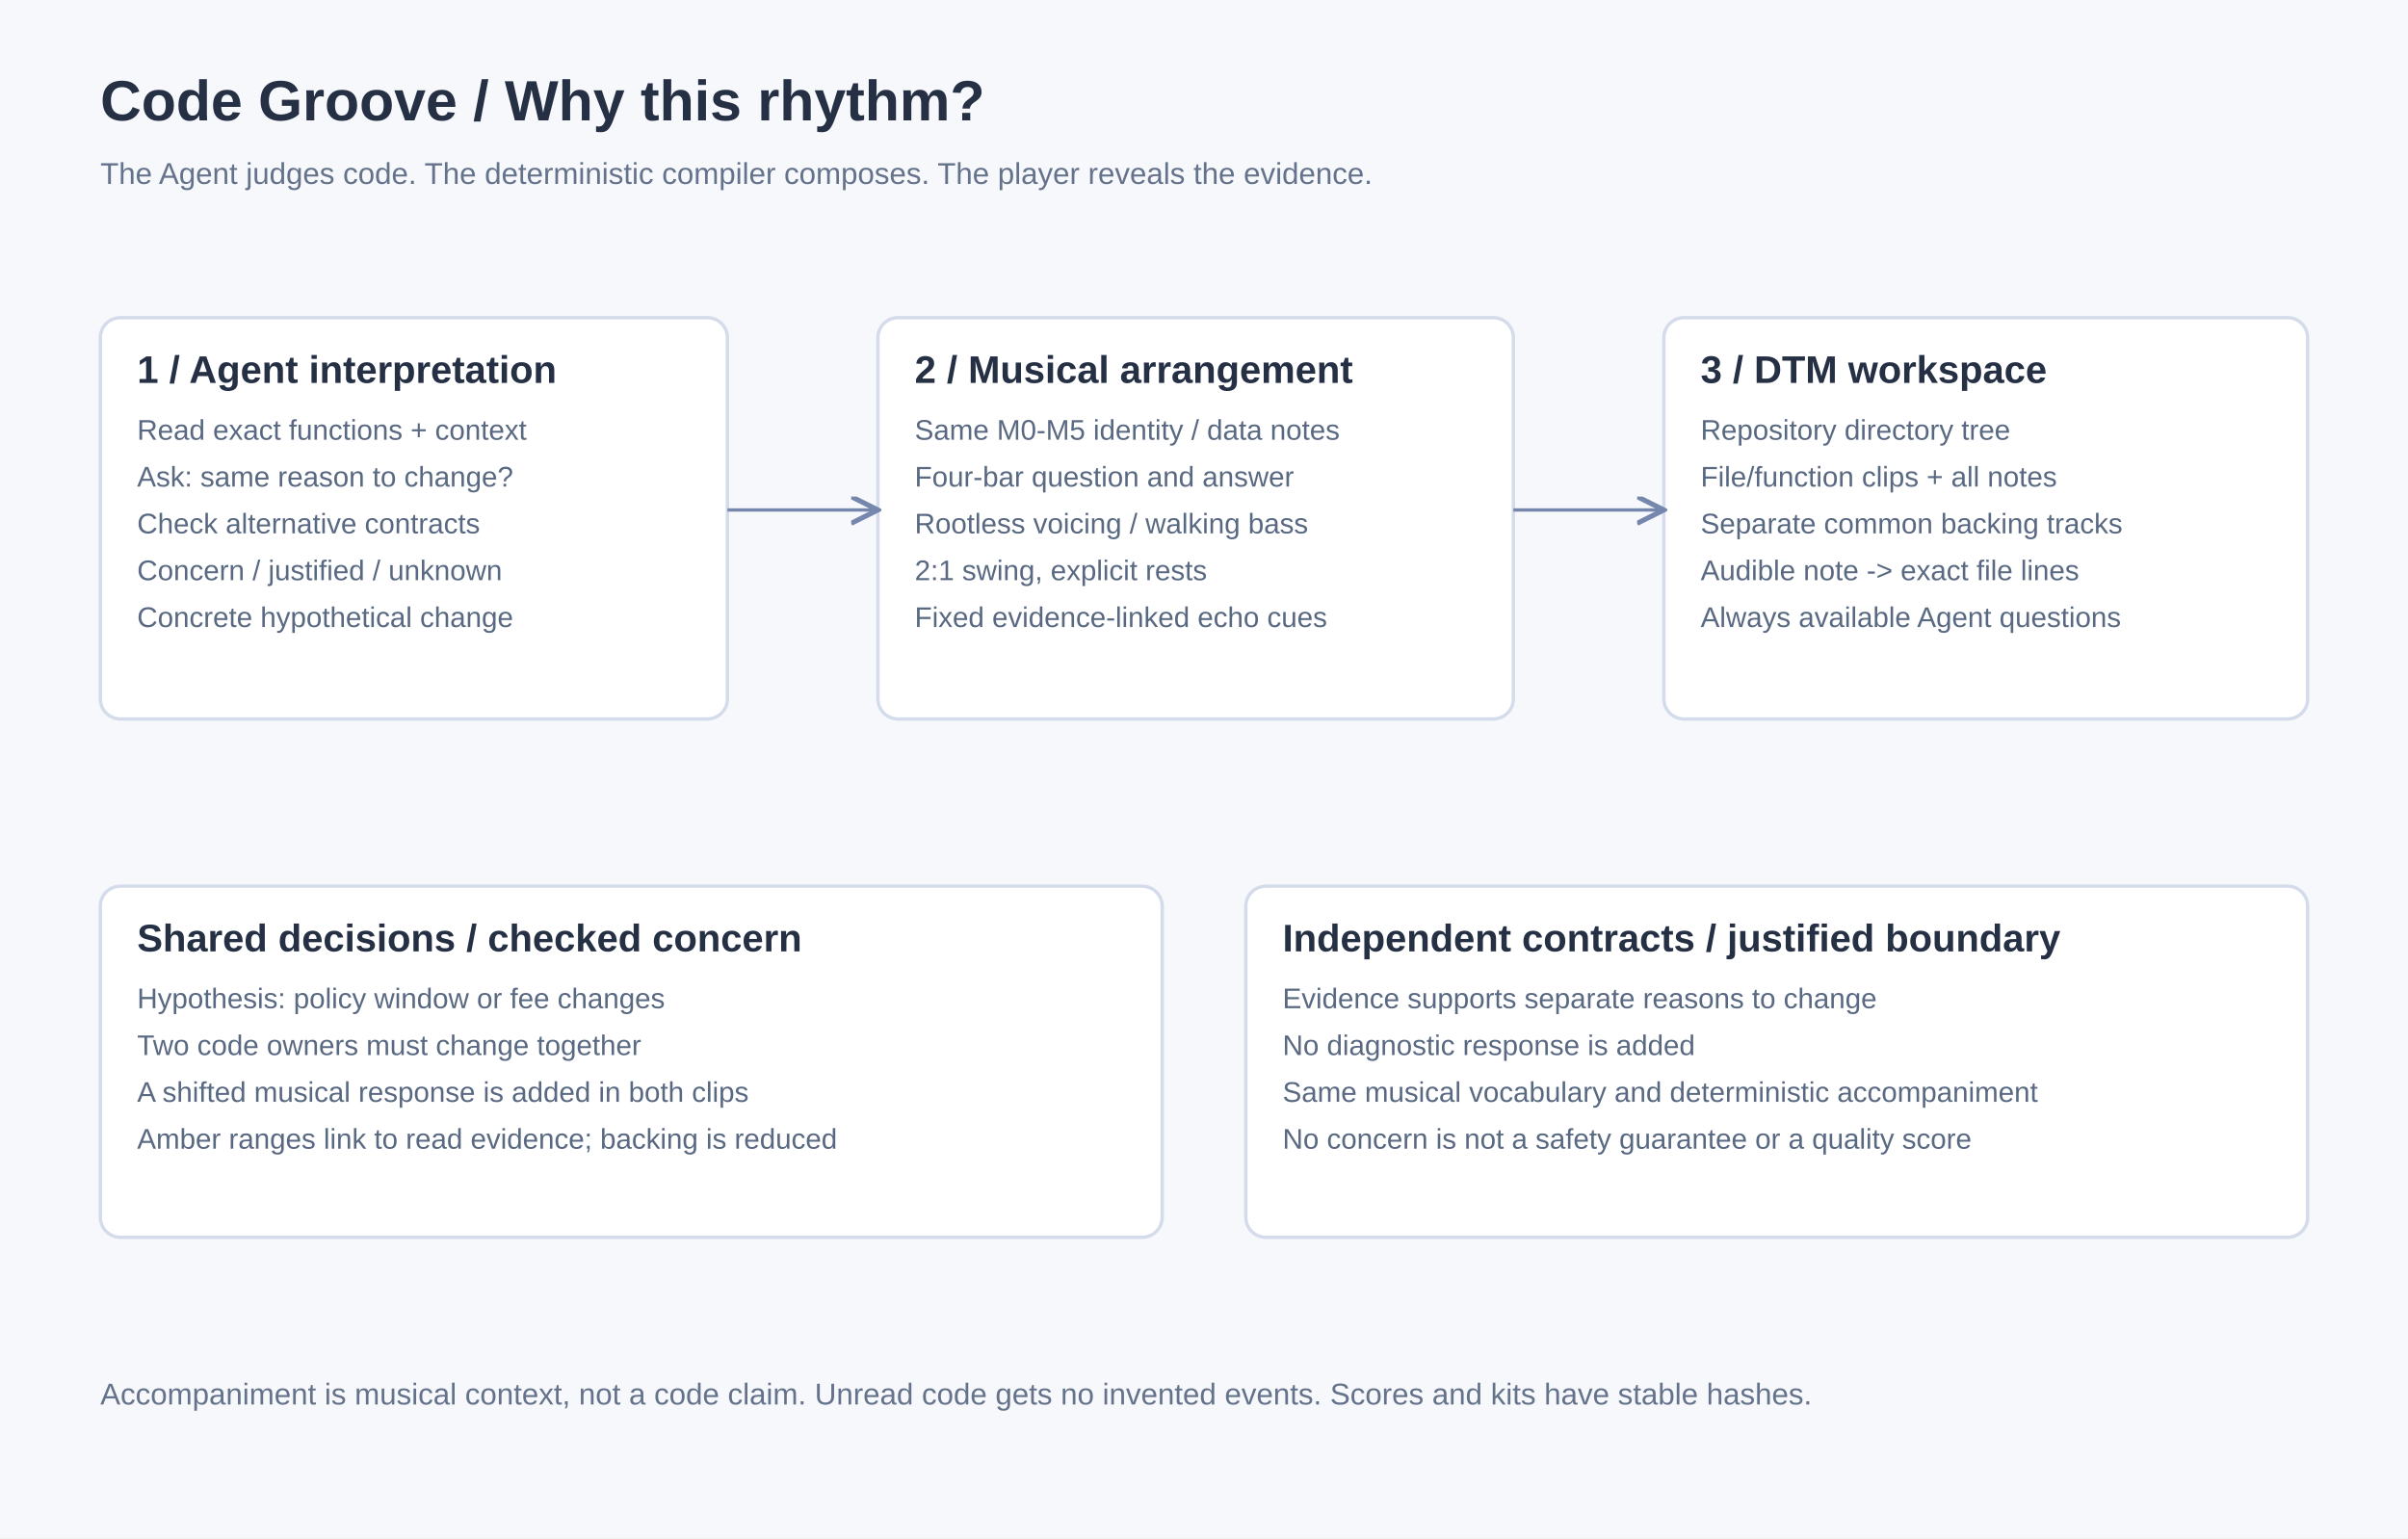
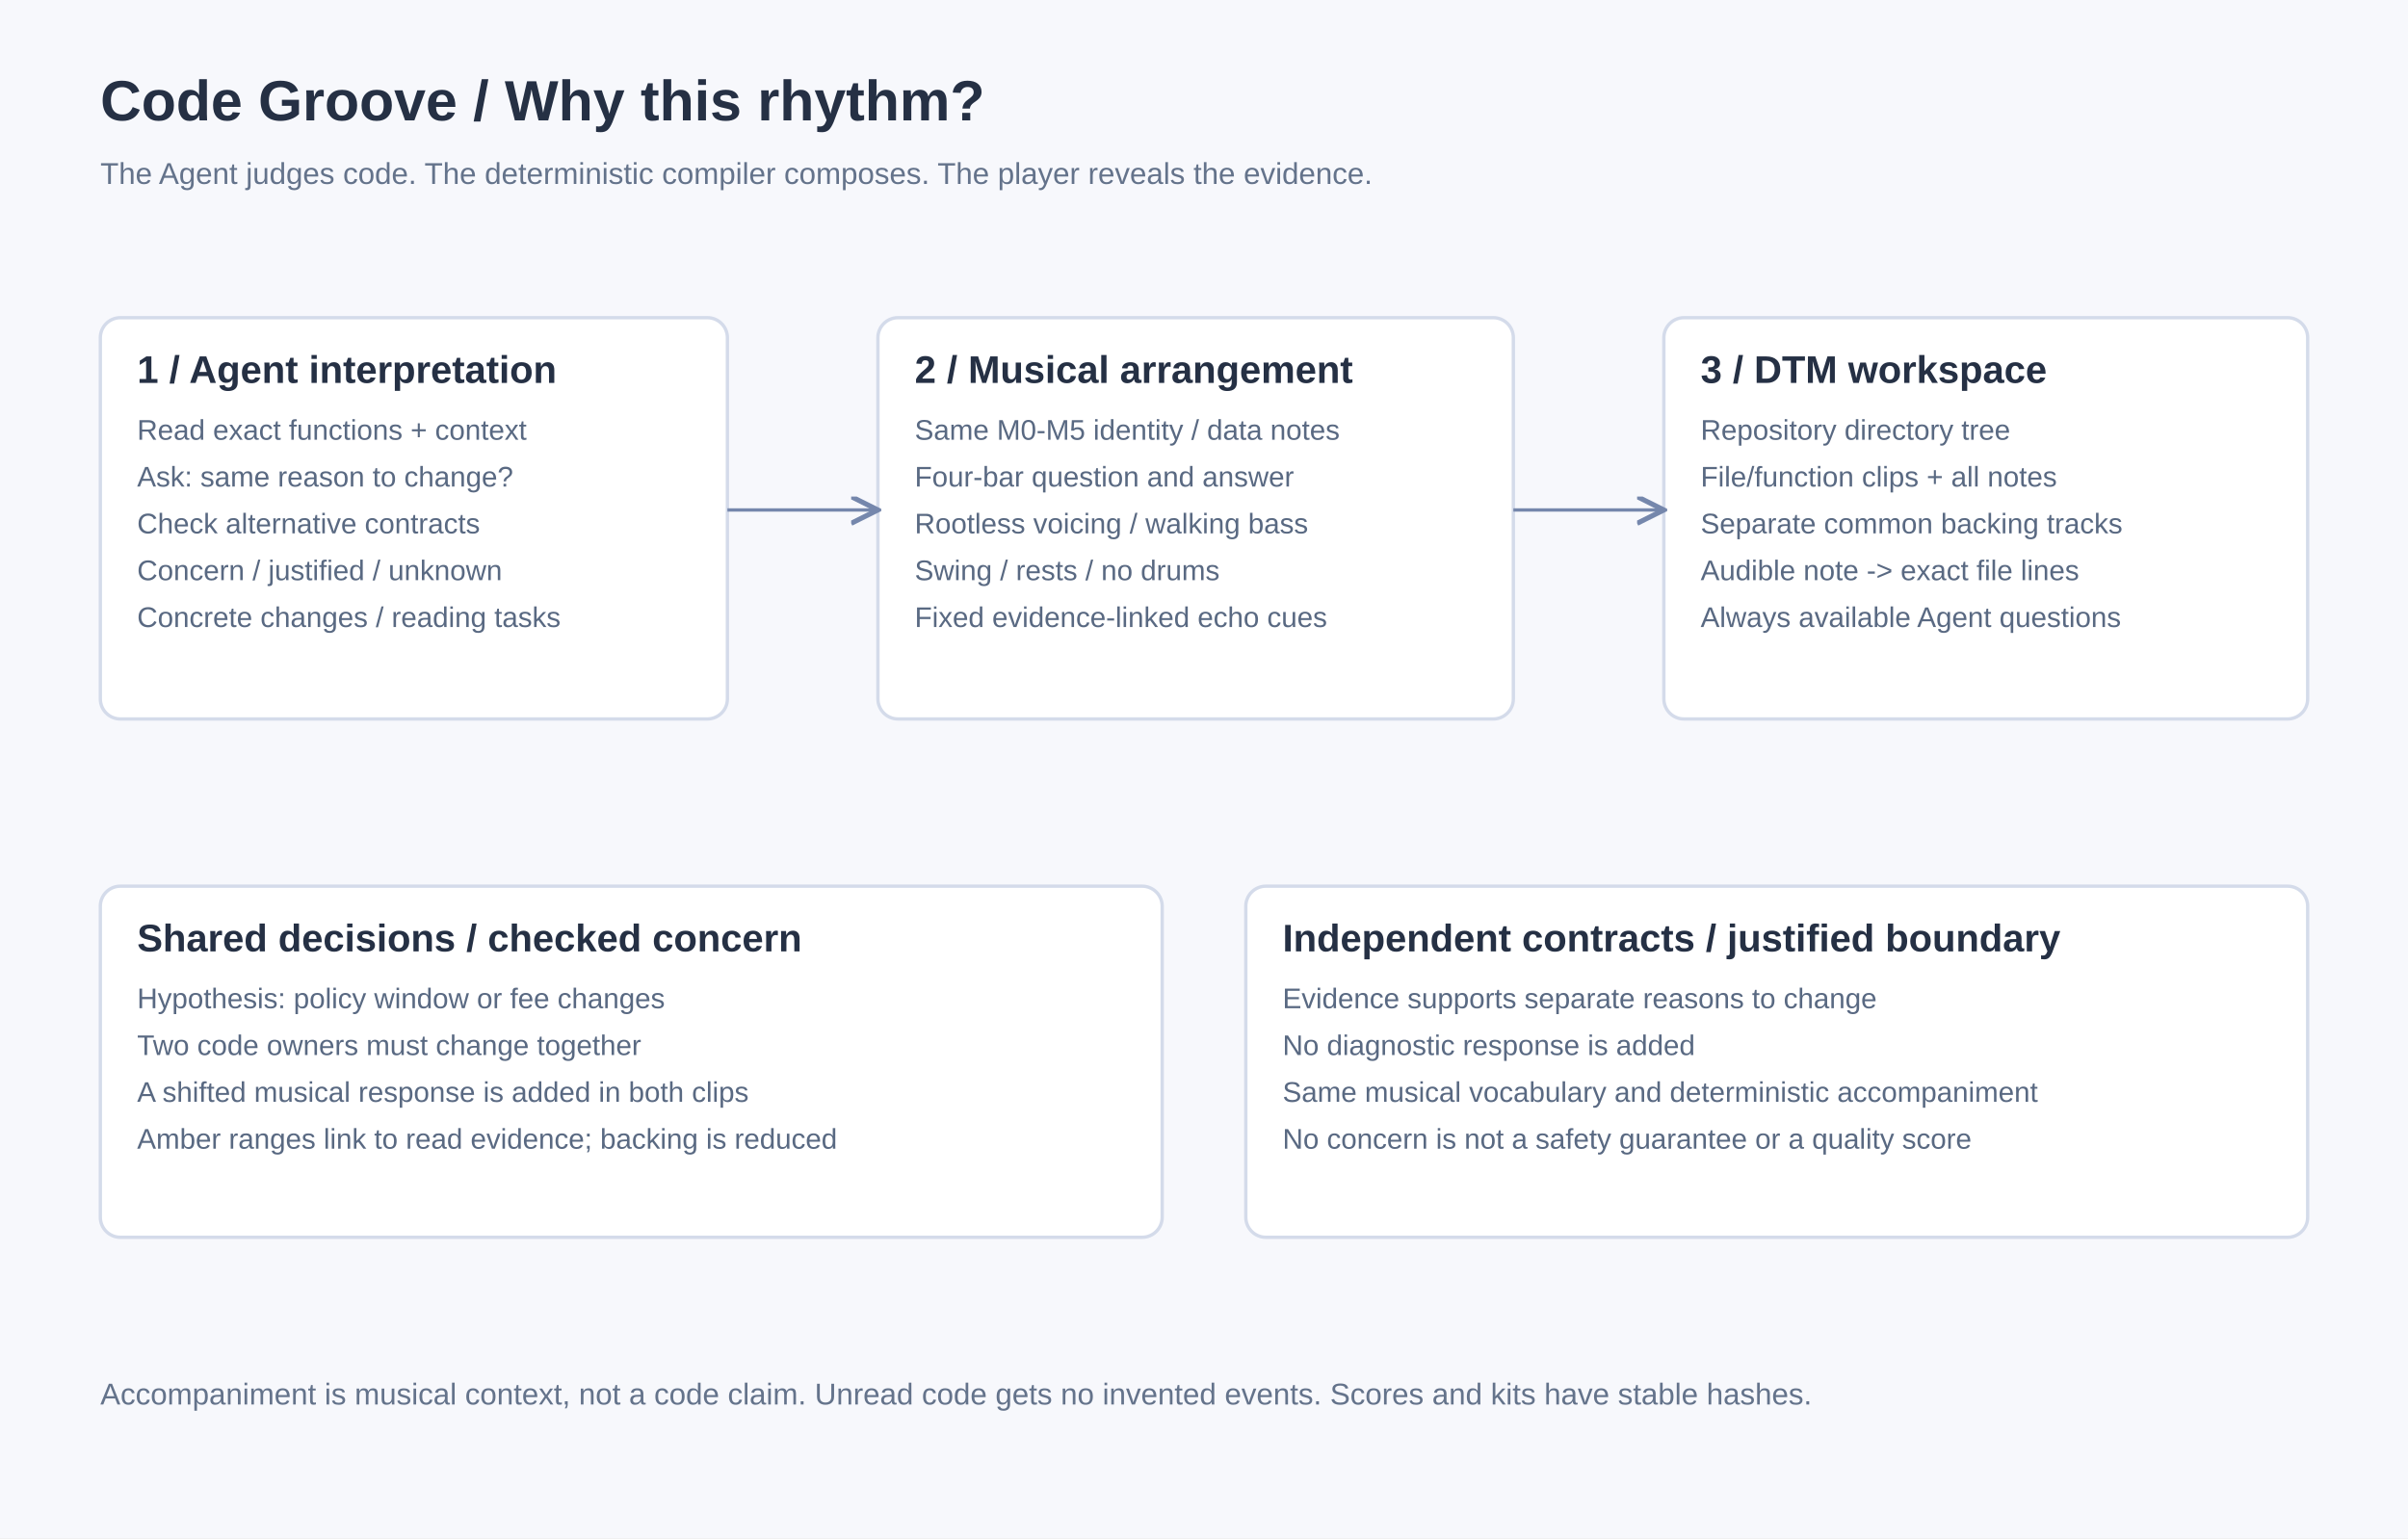
<svg xmlns="http://www.w3.org/2000/svg" width="1440" height="920" viewBox="0 0 1440 920">
  <defs>
    <marker id="arrow" markerWidth="9" markerHeight="9" refX="8" refY="4" orient="auto">
      <path d="M0 0L8 4L0 8" fill="none" stroke="#7587ac" stroke-width="1.5" />
    </marker>
    <style>text{font-family:Arial,sans-serif;fill:#253044}.title{font-size:34px;font-weight:700}.sub{font-size:18px;fill:#64738b}.label{font-size:23px;font-weight:600}.small{font-size:17px;fill:#596982}.box{fill:#fff;stroke:#d4dbea;stroke-width:2;rx:12}.line{fill:none;stroke:#7587ac;stroke-width:2;marker-end:url(#arrow)}</style>
  </defs>
  <rect width="1440" height="920" fill="#f7f8fc" />
  <text x="60" y="72" class="title">Code Groove / Why this rhythm?</text>
  <text x="60" y="110" class="sub">The Agent judges code. The deterministic compiler composes. The player reveals the evidence.</text>
  <rect x="60" y="190" width="375" height="240" class="box" />
  <text x="82" y="229" class="label">1 / Agent interpretation</text>
  <text x="82" y="263" class="small">Read exact functions + context</text>
  <text x="82" y="291" class="small">Ask: same reason to change?</text>
  <text x="82" y="319" class="small">Check alternative contracts</text>
  <text x="82" y="347" class="small">Concern / justified / unknown</text>
-   <text x="82" y="375" class="small">Concrete hypothetical change</text>
+   <text x="82" y="375" class="small">Concrete changes / reading tasks</text>
  <rect x="525" y="190" width="380" height="240" class="box" />
  <text x="547" y="229" class="label">2 / Musical arrangement</text>
  <text x="547" y="263" class="small">Same M0-M5 identity / data notes</text>
  <text x="547" y="291" class="small">Four-bar question and answer</text>
  <text x="547" y="319" class="small">Rootless voicing / walking bass</text>
-   <text x="547" y="347" class="small">2:1 swing, explicit rests</text>
+   <text x="547" y="347" class="small">Swing / rests / no drums</text>
  <text x="547" y="375" class="small">Fixed evidence-linked echo cues</text>
  <rect x="995" y="190" width="385" height="240" class="box" />
  <text x="1017" y="229" class="label">3 / DTM workspace</text>
  <text x="1017" y="263" class="small">Repository directory tree</text>
  <text x="1017" y="291" class="small">File/function clips + all notes</text>
  <text x="1017" y="319" class="small">Separate common backing tracks</text>
  <text x="1017" y="347" class="small">Audible note -&gt; exact file lines</text>
  <text x="1017" y="375" class="small">Always available Agent questions</text>
  <path d="M435 305 L525 305" class="line" />
  <path d="M905 305 L995 305" class="line" />
  <rect x="60" y="530" width="635" height="210" class="box" />
  <text x="82" y="569" class="label">Shared decisions / checked concern</text>
  <text x="82" y="603" class="small">Hypothesis: policy window or fee changes</text>
  <text x="82" y="631" class="small">Two code owners must change together</text>
  <text x="82" y="659" class="small">A shifted musical response is added in both clips</text>
  <text x="82" y="687" class="small">Amber ranges link to read evidence; backing is reduced</text>
  <rect x="745" y="530" width="635" height="210" class="box" />
  <text x="767" y="569" class="label">Independent contracts / justified boundary</text>
  <text x="767" y="603" class="small">Evidence supports separate reasons to change</text>
  <text x="767" y="631" class="small">No diagnostic response is added</text>
  <text x="767" y="659" class="small">Same musical vocabulary and deterministic accompaniment</text>
  <text x="767" y="687" class="small">No concern is not a safety guarantee or a quality score</text>
  <text x="60" y="840" class="sub">Accompaniment is musical context, not a code claim. Unread code gets no invented events. Scores and kits have stable hashes.</text>
</svg>
